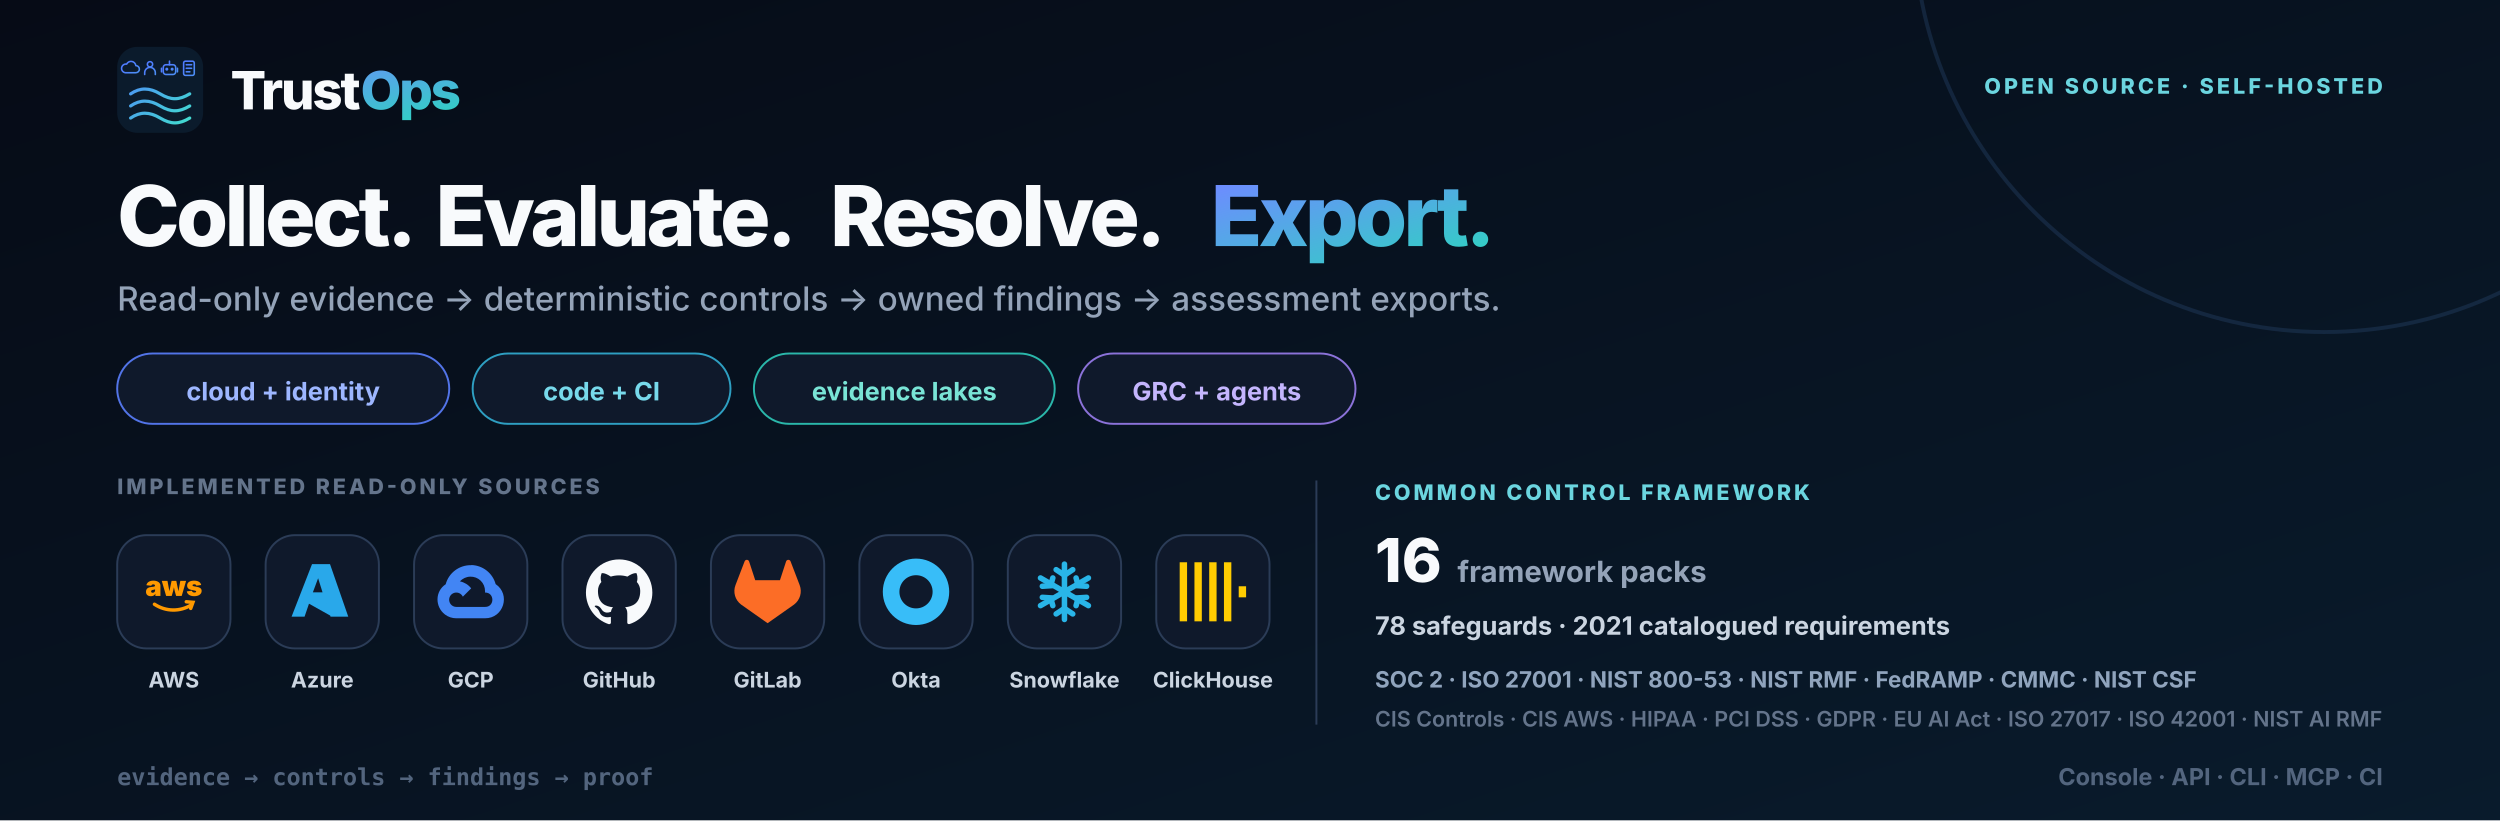
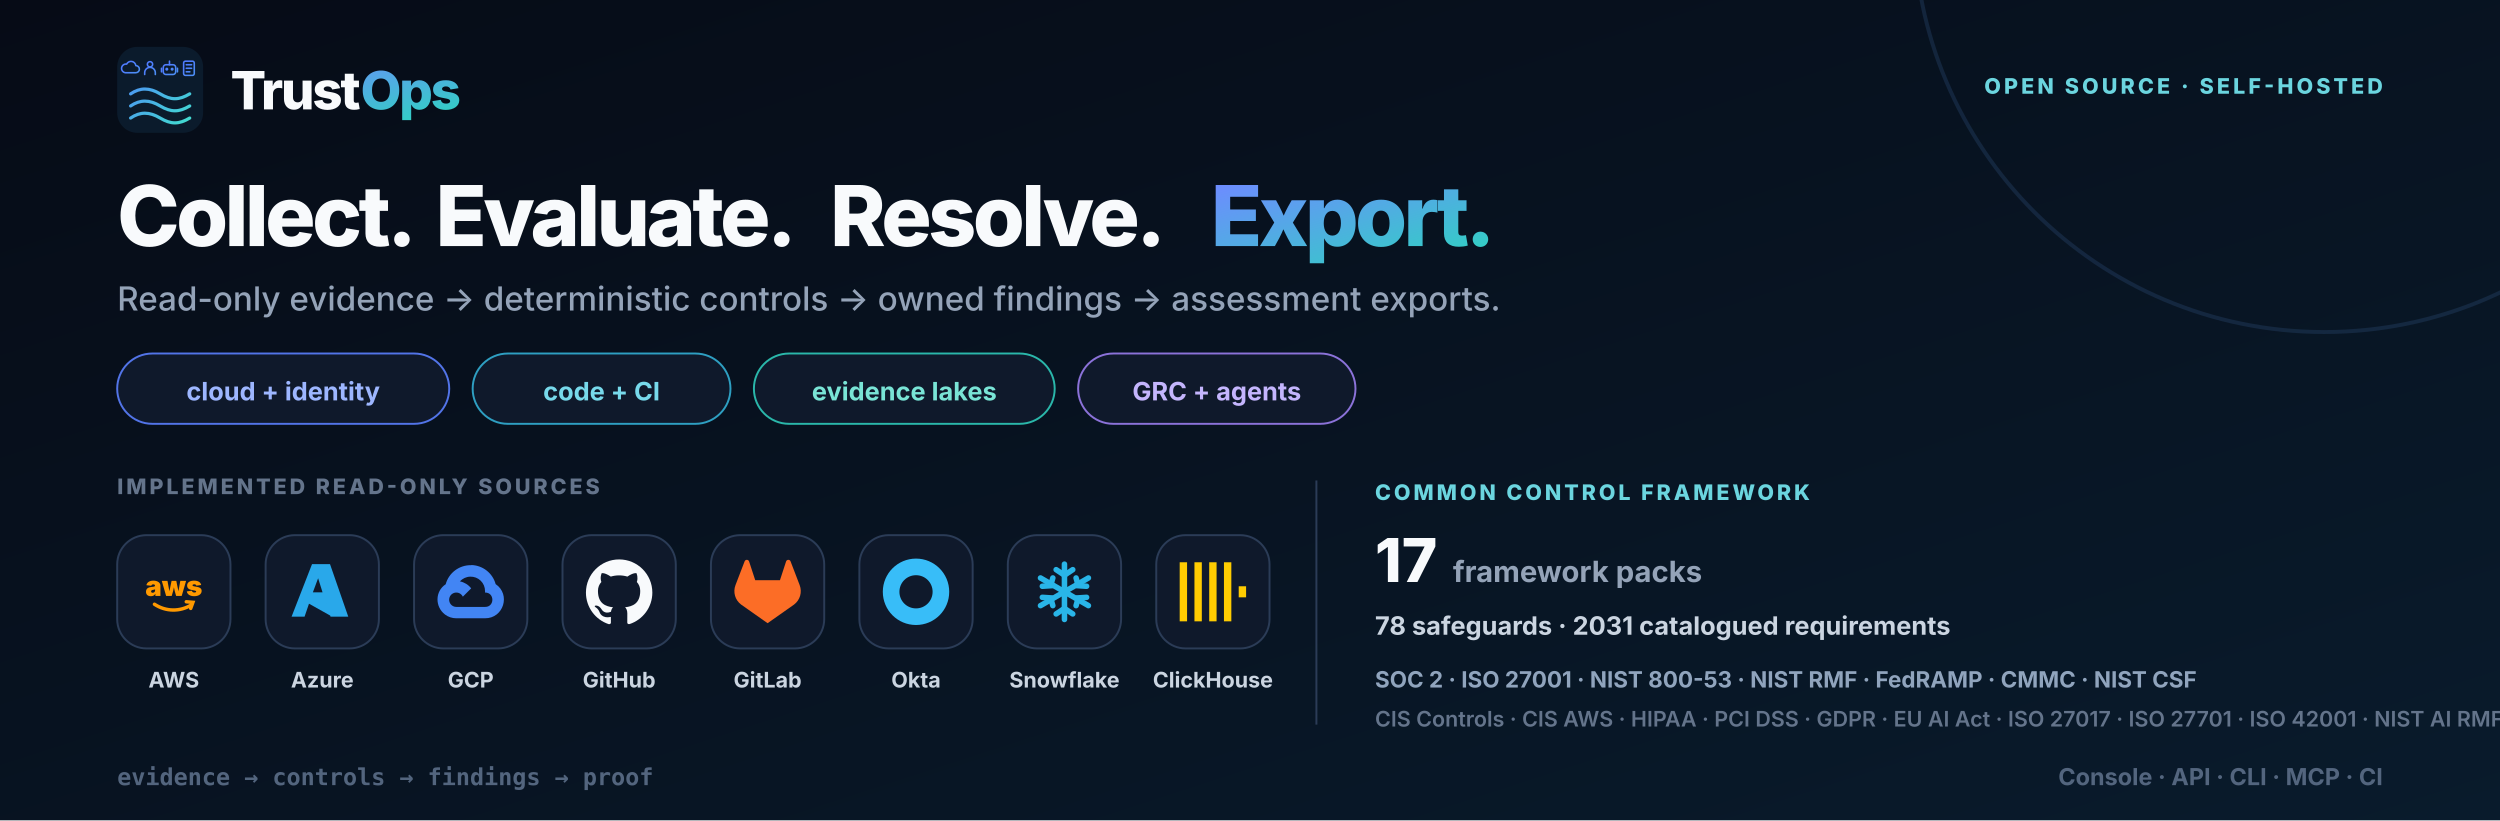
<svg xmlns="http://www.w3.org/2000/svg" width="1280" height="420" viewBox="0 0 1280 420" role="img" aria-labelledby="title desc">
  <defs>
    <linearGradient id="bg" x1="0" y1="0" x2="1" y2="1">
      <stop stop-color="#060b16" />
      <stop offset="1" stop-color="#091b2c" />
    </linearGradient>
    <linearGradient id="brand" x1="0" y1="0" x2="1" y2="1">
      <stop stop-color="#6d8cff" />
      <stop offset="1" stop-color="#2dd4bf" />
    </linearGradient>
    <symbol id="mark" viewBox="0 0 64 64">
      <defs>
        <linearGradient id="accent" gradientUnits="userSpaceOnUse" x1="4" y1="7" x2="55" y2="58">
          <stop stop-color="#4f7cff" />
          <stop offset="1" stop-color="#42dfcf" />
        </linearGradient>
      </defs>
      <rect width="64" height="64" rx="15" fill="#0b1b2c" />
      <g fill="none" stroke="url(#accent)" color="#5b9aff" stroke-linecap="round" stroke-linejoin="round">
        <g stroke-width="1.8">
          <g transform="translate(4 10) scale(.66)">
            <path d="M3 14h12a4 4 0 0 0 0-8 5.5 5.5 0 0 0-10.4-1.7A4.5 4.5 0 0 0 3 14Z" />
          </g>
          <g transform="translate(18.5 10) scale(.66)">
            <circle cx="9" cy="4.5" r="3" />
            <path d="M3 16v-2a6 6 0 0 1 12 0v2" />
          </g>
          <g transform="translate(33 10) scale(.66)">
            <rect x="2" y="5" width="14" height="11" rx="3" />
            <path d="M9 5V1M0 9v4M18 9v4" />
            <circle cx="6" cy="10" r=".9" fill="currentColor" />
            <circle cx="12" cy="10" r=".9" fill="currentColor" />
          </g>
          <g transform="translate(47.5 10) scale(.66)">
            <rect x="3" y="1" width="12" height="16" rx="2" />
            <path d="M6 5h6M6 9h6M6 13h4" />
          </g>
        </g>
        <g stroke-width="2.4">
          <path d="M10 35c7-4.8 14-4.8 22 0s14 4.8 22 0M10 44c7-4.8 14-4.8 22 0s14 4.8 22 0M10 53c7-4.8 14-4.8 22 0s14 4.8 22 0" />
        </g>
      </g>
    </symbol>
    <symbol id="aws" viewBox="0 0 24 24">
      <text x="12" y="13.5" text-anchor="middle" font-size="10" font-weight="850" fill="currentColor">aws</text>
      <path d="M5 16.5c4.1 2.7 9.2 2.8 13.4.2M16.5 15.6l2.4.2-.8 2.2" fill="none" stroke="currentColor" stroke-width="1.25" stroke-linecap="round" />
    </symbol>
    <symbol id="azure" viewBox="0 0 24 24">
      <path d="M8.3 2h6.5l6.6 19H15l-1.6-4.7H7.2L5.6 21H.9L8.3 2Zm.3 10.2h3.5l-1.6-5.1-1.9 5.1Zm3.8 2 3.2 6.8-8.4-4.7h6.1l-.9-2.1Z" fill="currentColor" />
    </symbol>
    <symbol id="gcp" viewBox="0 0 24 24">
      <path d="M12.19 2.38a9.344 9.344 0 0 0-9.234 6.893c-3.875 2.551-3.922 8.11-.247 10.941a6.717 6.717 0 0 0 4.077 1.356h10.394c6.687.053 9.376-8.605 3.835-12.35a9.365 9.365 0 0 0-8.825-6.893Zm-.358 4.146a5.186 5.186 0 0 1 5.348 5.228v.518c3.53-.07 3.53 5.262 0 5.193H6.785a2.597 2.597 0 1 1 2.371-3.698l3.013-3.012A6.747 6.747 0 0 0 8.11 8.24a5.186 5.186 0 0 1 3.722-1.714Z" fill="currentColor" />
    </symbol>
    <symbol id="github" viewBox="0 0 24 24">
      <path d="M12 .297c-6.63 0-12 5.373-12 12 0 5.303 3.438 9.8 8.205 11.385.6.113.82-.258.82-.577l-.015-2.04c-3.338.724-4.042-1.61-4.042-1.61-.546-1.385-1.335-1.755-1.335-1.755-1.087-.744.084-.729.084-.729 1.205.084 1.838 1.236 1.838 1.236 1.07 1.835 2.809 1.305 3.495.998.108-.776.417-1.305.76-1.605-2.665-.3-5.466-1.332-5.466-5.93 0-1.31.465-2.38 1.235-3.22-.135-.303-.54-1.523.105-3.176 0 0 1.005-.322 3.3 1.23a10.49 10.49 0 0 1 6 0c2.28-1.552 3.285-1.23 3.285-1.23.645 1.653.24 2.873.12 3.176.765.84 1.23 1.91 1.23 3.22 0 4.61-2.805 5.625-5.475 5.92.42.36.81 1.096.81 2.22l-.015 3.286c0 .315.21.69.825.57C20.565 22.092 24 17.592 24 12.297c0-6.627-5.373-12-12-12Z" fill="currentColor" />
    </symbol>
    <symbol id="gitlab" viewBox="0 0 24 24">
      <path d="m23.6 9.593-.034-.087L20.3.981a.86.86 0 0 0-1.626.089l-2.205 6.748H7.538L5.332 1.07a.86.86 0 0 0-1.626-.09L.433 9.502l-.032.086a6.066 6.066 0 0 0 2.012 7.01L12 23.35l9.579-6.744a6.068 6.068 0 0 0 2.021-7.013Z" fill="currentColor" />
    </symbol>
    <symbol id="okta" viewBox="0 0 24 24">
      <path d="M12 0C5.389 0 0 5.35 0 12s5.35 12 12 12 12-5.35 12-12S18.611 0 12 0Zm0 18c-3.325 0-6-2.675-6-6s2.675-6 6-6 6 2.675 6 6-2.675 6-6 6Z" fill="currentColor" />
    </symbol>
    <symbol id="snowflake" viewBox="0 0 24 24">
      <g fill="none" stroke="currentColor" stroke-width="2" stroke-linecap="round">
        <path d="M12 2v20M3.34 7l17.32 10M3.34 17 20.66 7" />
        <path d="m9 4 3 2 3-2M9 20l3-2 3 2M4 10l3-.2.8-2.8M20 14l-3 .2-.8 2.8M4 14l3 .2.8 2.8M20 10l-3-.2-.8-2.8" />
      </g>
    </symbol>
    <symbol id="clickhouse" viewBox="0 0 24 24">
      <path d="M21.333 10H24v4h-2.667ZM16 1.335h2.667v21.33H16Zm-5.333 0h2.666v21.33h-2.666ZM0 22.665V1.335h2.667v21.33Zm5.333-21.33H8v21.33H5.333Z" fill="currentColor" />
    </symbol>
    <style>.font { font-family: Inter, ui-sans-serif, system-ui, -apple-system, BlinkMacSystemFont, 'Segoe UI', sans-serif; }</style>
  </defs>
  <rect width="1280" height="420" fill="url(#bg)" />
  <circle cx="1190" cy="-40" r="210" fill="none" stroke="#27456c" stroke-width="2" opacity=".38" />
  <g class="font">
    <g transform="translate(60 24)">
      <use width="44" height="44" href="#mark" />
      <text x="58" y="32" font-size="27" font-weight="830" letter-spacing="-1.1" fill="#f8fafc">Trust<tspan fill="url(#brand)">Ops</tspan>
      </text>
    </g>
    <text x="1220" y="48" text-anchor="end" font-size="11" font-weight="760" letter-spacing="1.6" fill="#6bd5df">OPEN SOURCE · SELF-HOSTED</text>
    <text x="60" y="126" font-size="43" font-weight="840" letter-spacing="-1.8" fill="#f8fafc">Collect.</text>
    <text x="223" y="126" font-size="43" font-weight="840" letter-spacing="-1.8" fill="#f8fafc">Evaluate.</text>
    <text x="425" y="126" font-size="43" font-weight="840" letter-spacing="-1.8" fill="#f8fafc">Resolve.</text>
    <text x="620" y="126" font-size="43" font-weight="840" letter-spacing="-1.8" fill="url(#brand)">Export.</text>
    <text x="60" y="159" font-size="17" font-weight="520" fill="#94a3b8">Read-only evidence → deterministic controls → owned findings → assessment exports.</text>
    <g transform="translate(60 181)">
      <rect width="170" height="36" rx="18" fill="#0f192b" stroke="#5274e8" />
      <text x="85" y="24" text-anchor="middle" font-size="13" font-weight="700" fill="#9db6ff">cloud + identity</text>
      <rect x="182" width="132" height="36" rx="18" fill="#0f192b" stroke="#2e9fc2" />
      <text x="248" y="24" text-anchor="middle" font-size="13" font-weight="700" fill="#77d9eb">code + CI</text>
      <rect x="326" width="154" height="36" rx="18" fill="#0f192b" stroke="#2ab7aa" />
      <text x="403" y="24" text-anchor="middle" font-size="13" font-weight="700" fill="#79e4d6">evidence lakes</text>
      <rect x="492" width="142" height="36" rx="18" fill="#0f192b" stroke="#8b72d9" />
      <text x="563" y="24" text-anchor="middle" font-size="13" font-weight="700" fill="#c4b5fd">GRC + agents</text>
    </g>
    <text x="60" y="253" font-size="11" font-weight="760" letter-spacing="1.5" fill="#64748b">IMPLEMENTED READ-ONLY SOURCES</text>
    <g transform="translate(60 274)" style="color:#ff9900">
      <rect width="58" height="58" rx="15" fill="#0f192b" stroke="#2b3c57" />
      <use x="12" y="12" width="34" height="34" href="#aws" />
      <text x="29" y="78" text-anchor="middle" font-size="11" font-weight="650" fill="#cbd5e1">AWS</text>
    </g>
    <g transform="translate(136 274)" style="color:#29a8ea">
      <rect width="58" height="58" rx="15" fill="#0f192b" stroke="#2b3c57" />
      <use x="12" y="12" width="34" height="34" href="#azure" />
      <text x="29" y="78" text-anchor="middle" font-size="11" font-weight="650" fill="#cbd5e1">Azure</text>
    </g>
    <g transform="translate(212 274)" style="color:#4285f4">
      <rect width="58" height="58" rx="15" fill="#0f192b" stroke="#2b3c57" />
      <use x="12" y="12" width="34" height="34" href="#gcp" />
      <text x="29" y="78" text-anchor="middle" font-size="11" font-weight="650" fill="#cbd5e1">GCP</text>
    </g>
    <g transform="translate(288 274)" style="color:#f8fafc">
      <rect width="58" height="58" rx="15" fill="#0f192b" stroke="#2b3c57" />
      <use x="12" y="12" width="34" height="34" href="#github" />
      <text x="29" y="78" text-anchor="middle" font-size="11" font-weight="650" fill="#cbd5e1">GitHub</text>
    </g>
    <g transform="translate(364 274)" style="color:#fc6d26">
      <rect width="58" height="58" rx="15" fill="#0f192b" stroke="#2b3c57" />
      <use x="12" y="12" width="34" height="34" href="#gitlab" />
      <text x="29" y="78" text-anchor="middle" font-size="11" font-weight="650" fill="#cbd5e1">GitLab</text>
    </g>
    <g transform="translate(440 274)" style="color:#38bdf8">
      <rect width="58" height="58" rx="15" fill="#0f192b" stroke="#2b3c57" />
      <use x="12" y="12" width="34" height="34" href="#okta" />
      <text x="29" y="78" text-anchor="middle" font-size="11" font-weight="650" fill="#cbd5e1">Okta</text>
    </g>
    <g transform="translate(516 274)" style="color:#29b5e8">
      <rect width="58" height="58" rx="15" fill="#0f192b" stroke="#2b3c57" />
      <use x="12" y="12" width="34" height="34" href="#snowflake" />
      <text x="29" y="78" text-anchor="middle" font-size="11" font-weight="650" fill="#cbd5e1">Snowflake</text>
    </g>
    <g transform="translate(592 274)" style="color:#ffcc01">
      <rect width="58" height="58" rx="15" fill="#0f192b" stroke="#2b3c57" />
      <use x="12" y="12" width="34" height="34" href="#clickhouse" />
      <text x="29" y="78" text-anchor="middle" font-size="11" font-weight="650" fill="#cbd5e1">ClickHouse</text>
    </g>
    <line x1="674" y1="246" x2="674" y2="371" stroke="#2b3c57" />
    <g transform="translate(704 246)">
      <text x="0" y="10" font-size="11" font-weight="780" letter-spacing="1.5" fill="#6bd5df">COMMON CONTROL FRAMEWORK</text>
-       <text x="0" y="52" font-size="31" font-weight="840" fill="#f8fafc">16<tspan dx="8" font-size="15" font-weight="650" fill="#94a3b8">framework packs</tspan>
+       <text x="0" y="52" font-size="31" font-weight="840" fill="#f8fafc">17<tspan dx="8" font-size="15" font-weight="650" fill="#94a3b8">framework packs</tspan>
      </text>
-       <text x="0" y="79" font-size="13" font-weight="650" fill="#cbd5e1">78 safeguards · 2021 catalogued requirements</text>
+       <text x="0" y="79" font-size="13" font-weight="650" fill="#cbd5e1">78 safeguards · 2031 catalogued requirements</text>
      <text x="0" y="106" font-size="11.5" font-weight="650" fill="#90a4bd">SOC 2 · ISO 27001 · NIST 800-53 · NIST RMF · FedRAMP · CMMC · NIST CSF</text>
-       <text x="0" y="126" font-size="11" font-weight="620" fill="#64748b">CIS Controls · CIS AWS · HIPAA · PCI DSS · GDPR · EU AI Act · ISO 27017 · ISO 42001 · NIST AI RMF</text>
+       <text x="0" y="126" font-size="11" font-weight="620" fill="#64748b">CIS Controls · CIS AWS · HIPAA · PCI DSS · GDPR · EU AI Act · ISO 27017 · ISO 27701 · ISO 42001 · NIST AI RMF</text>
    </g>
    <text x="60" y="402" font-family="ui-monospace, SFMono-Regular, Menlo, monospace" font-size="12" font-weight="650" fill="#53657e">evidence → controls → findings → proof</text>
    <text x="1220" y="402" text-anchor="end" font-size="12" font-weight="650" fill="#53657e">Console · API · CLI · MCP · CI</text>
  </g>
</svg>
